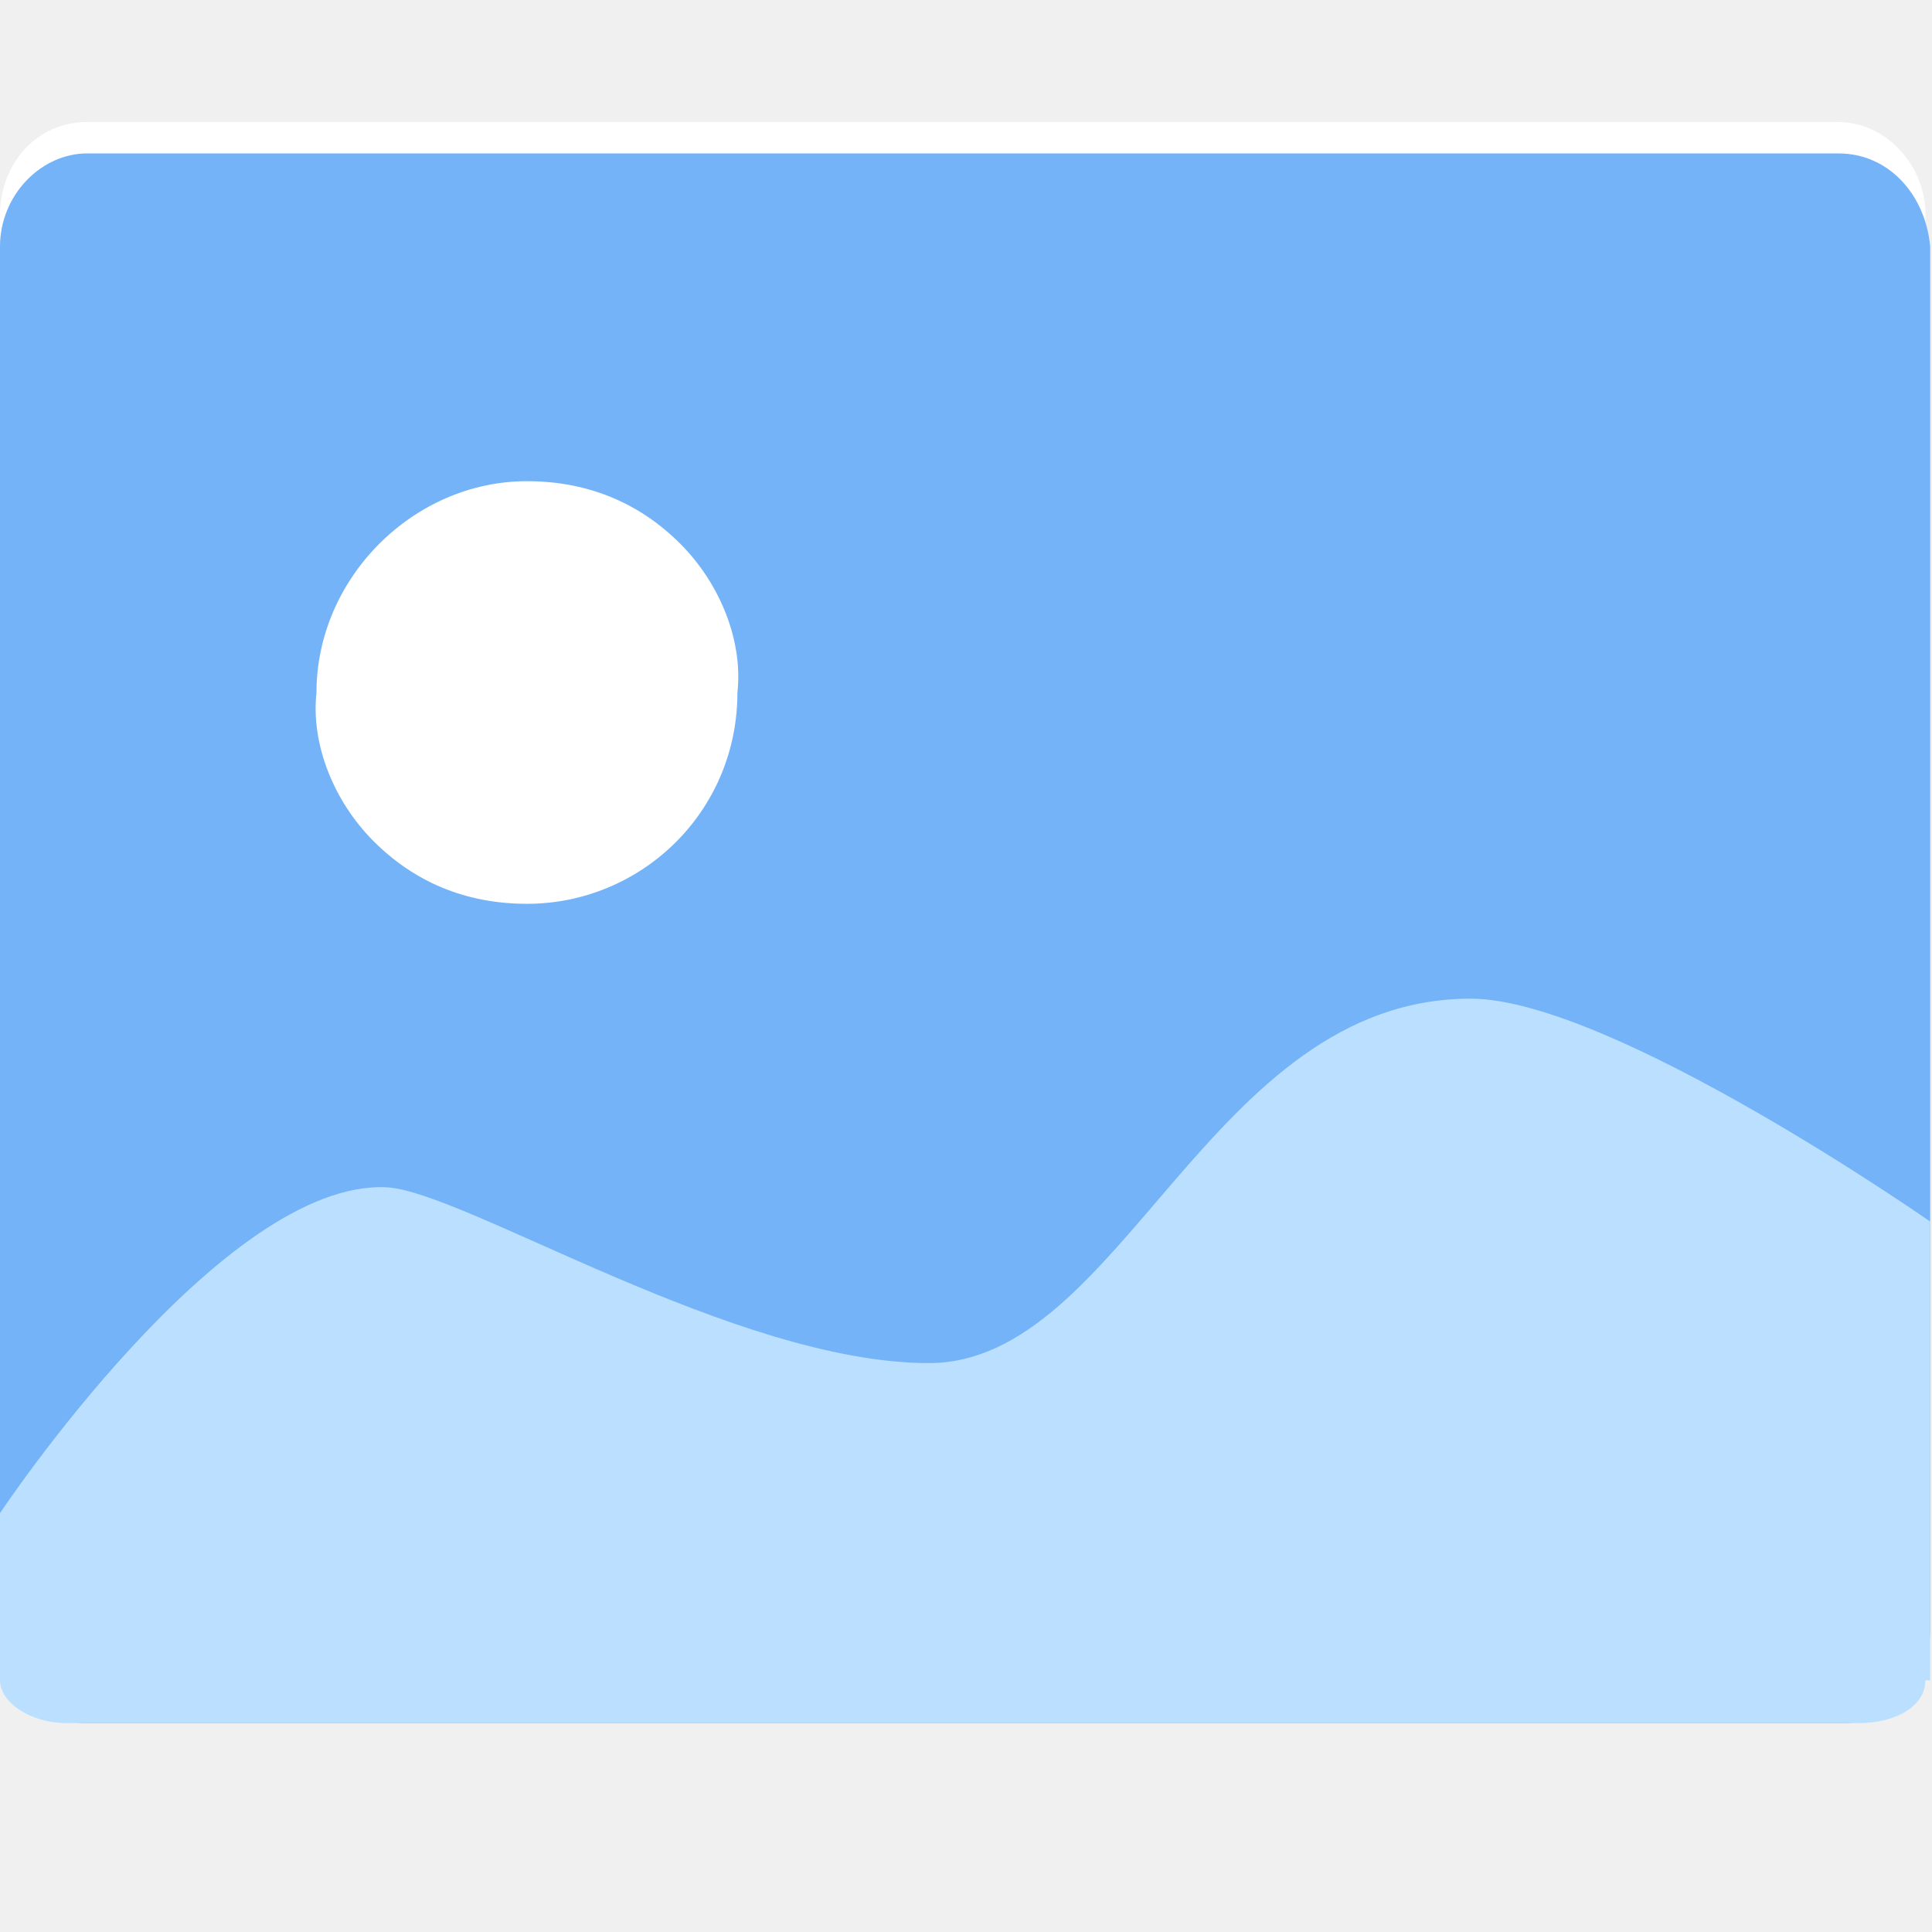
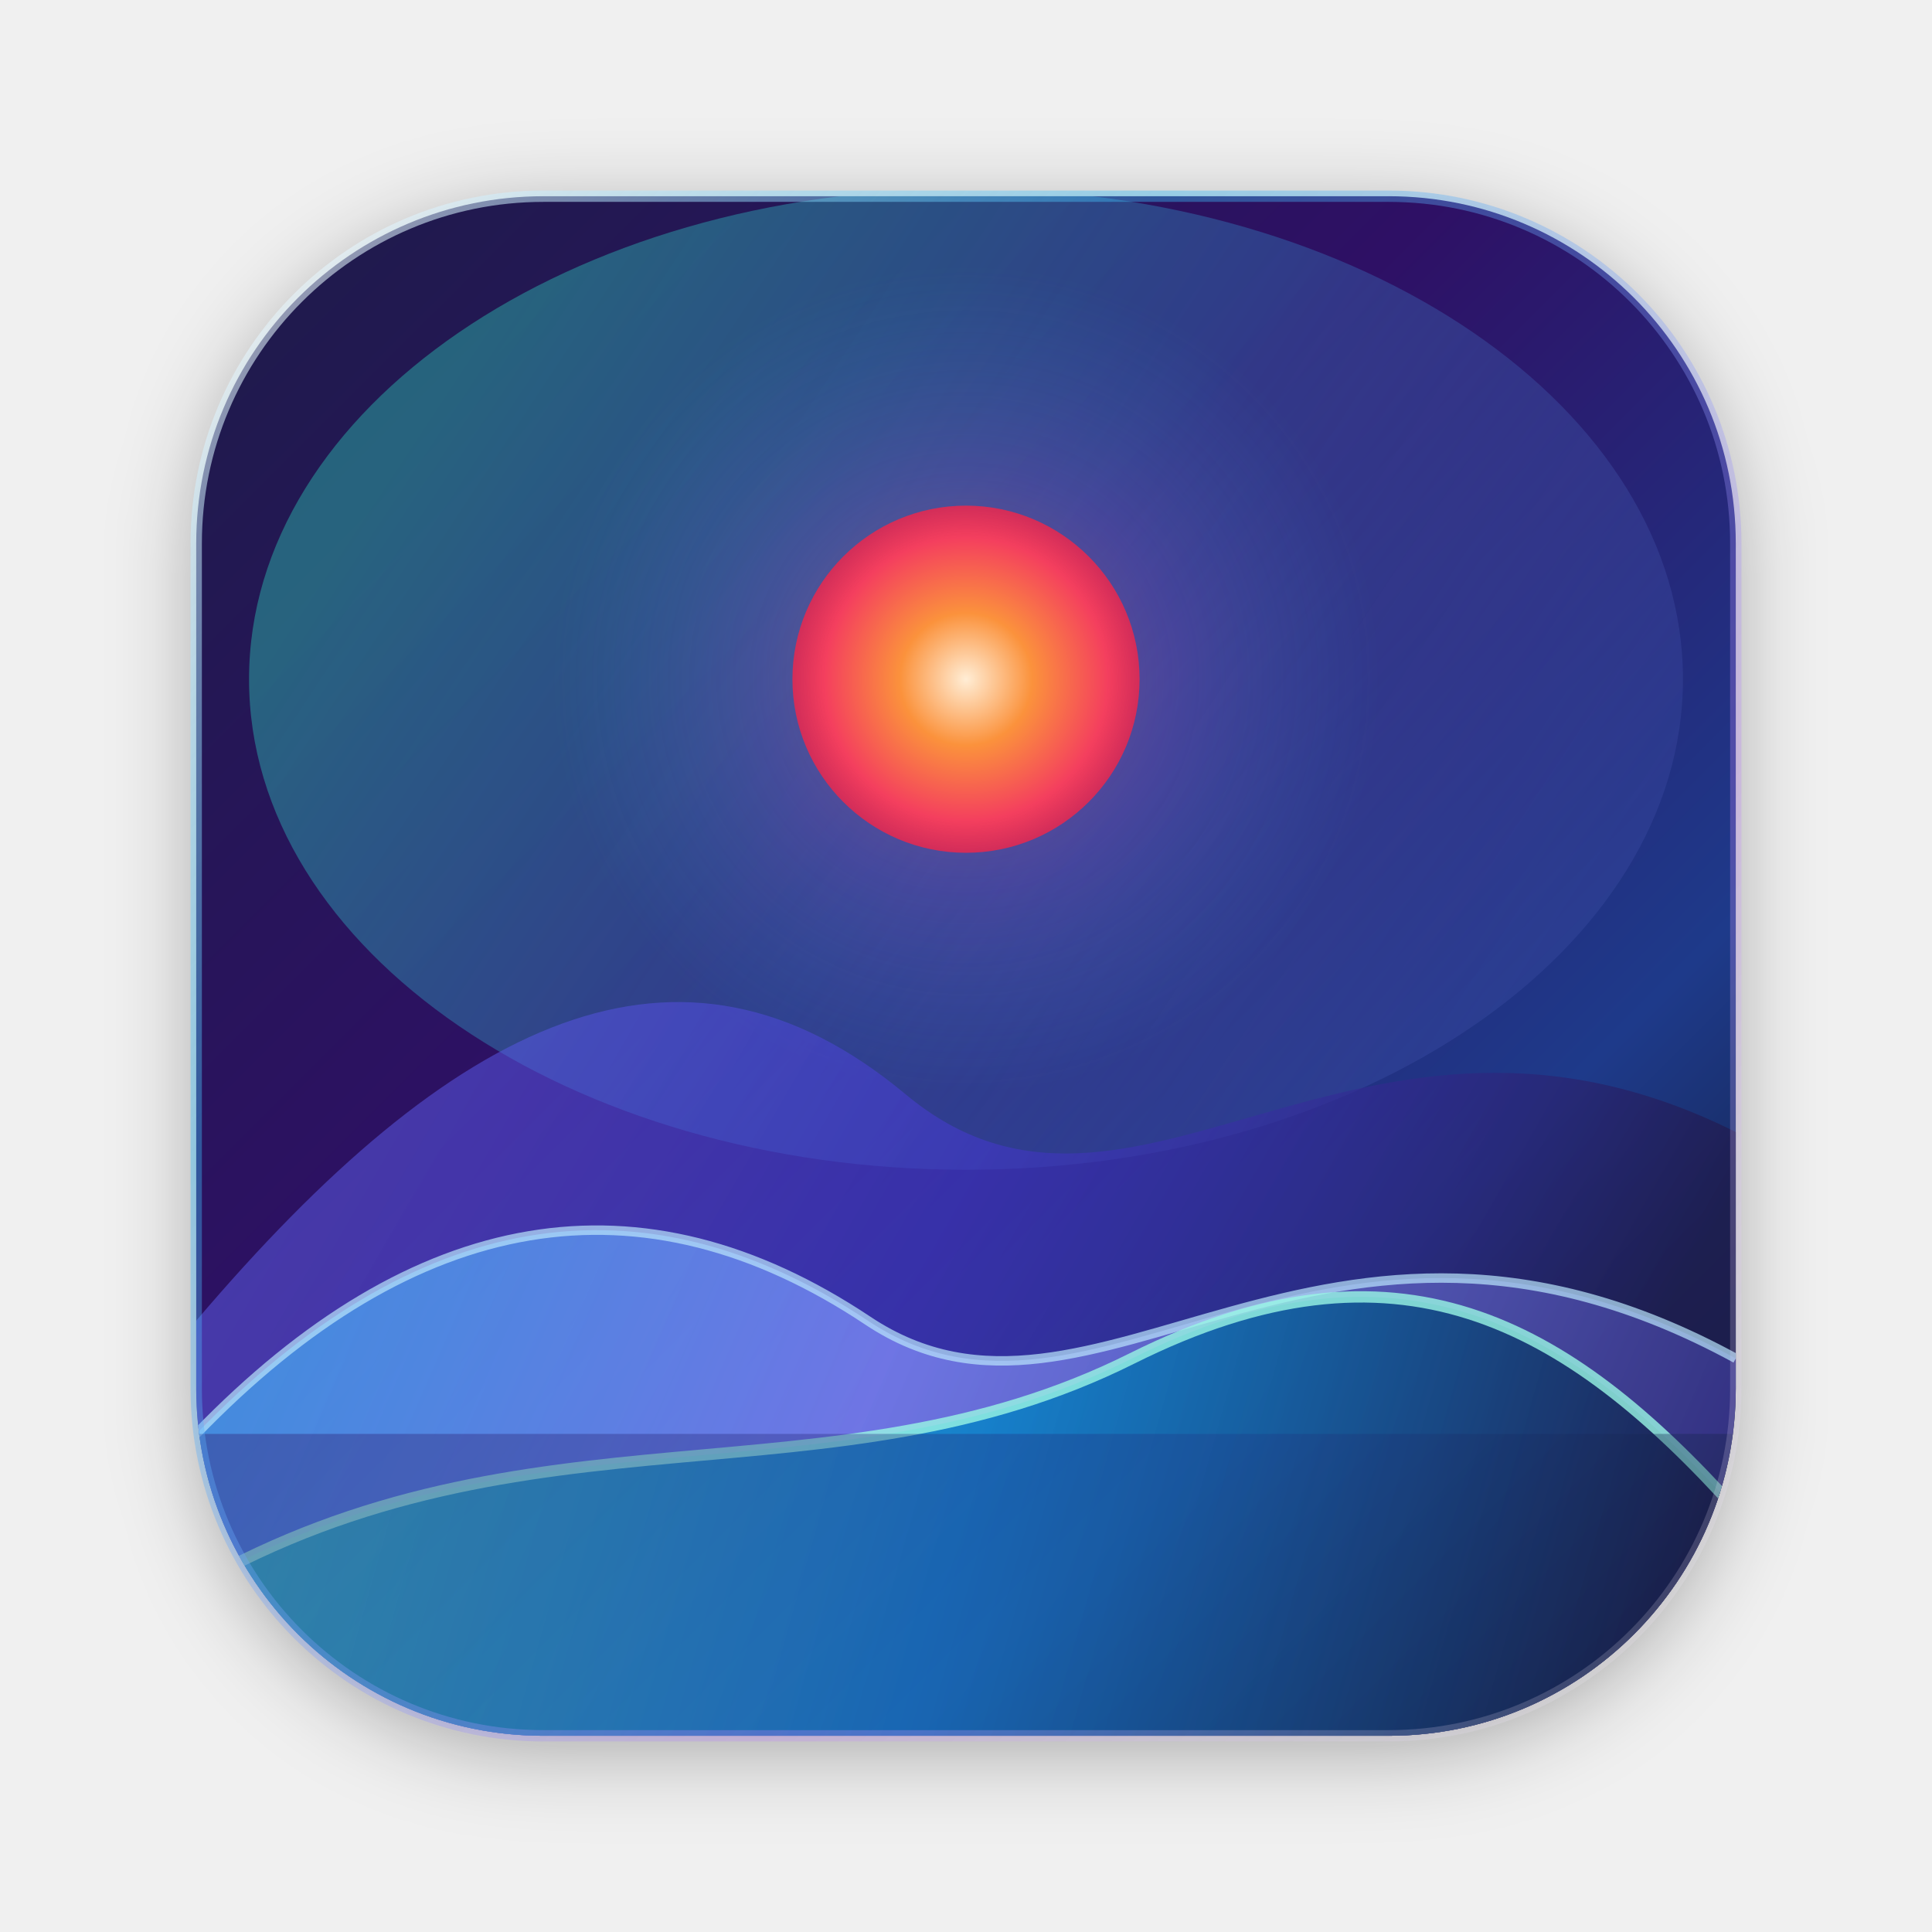
- <svg xmlns="http://www.w3.org/2000/svg" t="1785390323329" class="icon" viewBox="0 0 1024 1024" version="1.1" p-id="6638" width="256" height="256">
-   <path d="M420.384 64.672H974.4c24.288 0 46.176 21.952 46.176 49.44v733.152c0 27.456-19.424 49.44-46.176 49.44H46.176C21.856 896.672 0 874.72 0 847.264V114.112c0-27.456 19.424-49.44 46.176-49.44h374.208z" fill="#FFFFFF" p-id="6639" />
-   <path d="M974.4 81.312H46.176C21.856 81.312 0 103.296 0 130.752v733.152c0 27.456 19.424 49.44 46.176 49.44h930.688c24.288 0 46.176-21.952 46.176-49.44V130.752c-2.464-27.456-21.888-49.44-48.64-49.44" fill="#74B3F8" p-id="6640" />
-   <path d="M1020.48 890.592c0 13.632-15.392 22.72-35.904 22.72H35.904c-20.512 0-35.904-11.36-35.904-22.72v-88.608s117.952-177.216 205.12-172.672c41.024 2.272 184.608 93.152 287.168 93.152s148.704-193.152 287.168-193.152c74.368 0 243.584 118.144 243.584 118.144v243.136h-2.56z" fill="#BBDFFF" p-id="6641" />
-   <path d="M279.296 479.04c-33.152 0-60.288-12.096-81.408-33.312-21.088-21.184-33.152-51.456-30.144-78.688 0-60.544 51.264-112 111.552-112 33.152 0 60.288 12.096 81.408 33.312 21.088 21.184 33.152 51.456 30.144 78.688 0 63.584-51.264 112-111.552 112" fill="#FFFFFF" p-id="6642" />
+ <svg xmlns="http://www.w3.org/2000/svg" width="512" height="512" viewBox="0 0 512 512" fill="none">
+   <defs>
+     <linearGradient id="bgGradient" x1="64" y1="64" x2="448" y2="448" gradientUnits="userSpaceOnUse">
+       <stop offset="0%" stop-color="#1e1b4b" />
+       <stop offset="40%" stop-color="#2e1065" />
+       <stop offset="75%" stop-color="#1e3a8a" />
+       <stop offset="100%" stop-color="#0f172a" />
+     </linearGradient>
+     <linearGradient id="glassBorder" x1="64" y1="64" x2="448" y2="448" gradientUnits="userSpaceOnUse">
+       <stop offset="0%" stop-color="#ffffff" stop-opacity="0.6" />
+       <stop offset="30%" stop-color="#38bdf8" stop-opacity="0.4" />
+       <stop offset="70%" stop-color="#c084fc" stop-opacity="0.3" />
+       <stop offset="100%" stop-color="#ffffff" stop-opacity="0.15" />
+     </linearGradient>
+     <radialGradient id="sunGradient" cx="256" cy="180" r="50" gradientUnits="userSpaceOnUse">
+       <stop offset="0%" stop-color="#ffedd5" />
+       <stop offset="35%" stop-color="#fb923c" />
+       <stop offset="75%" stop-color="#f43f5e" />
+       <stop offset="100%" stop-color="#e11d48" stop-opacity="0.8" />
+     </radialGradient>
+     <radialGradient id="sunGlow" cx="256" cy="180" r="110" gradientUnits="userSpaceOnUse">
+       <stop offset="0%" stop-color="#fb923c" stop-opacity="0.4" />
+       <stop offset="50%" stop-color="#c084fc" stop-opacity="0.15" />
+       <stop offset="100%" stop-color="#38bdf8" stop-opacity="0" />
+     </radialGradient>
+     <linearGradient id="auroraTop" x1="120" y1="100" x2="392" y2="280" gradientUnits="userSpaceOnUse">
+       <stop offset="0%" stop-color="#2dd4bf" stop-opacity="0.4" />
+       <stop offset="50%" stop-color="#38bdf8" stop-opacity="0.25" />
+       <stop offset="100%" stop-color="#818cf8" stop-opacity="0.1" />
+     </linearGradient>
+     <linearGradient id="mtnBack" x1="100" y1="220" x2="412" y2="400" gradientUnits="userSpaceOnUse">
+       <stop offset="0%" stop-color="#6366f1" stop-opacity="0.5" />
+       <stop offset="50%" stop-color="#4338ca" stop-opacity="0.6" />
+       <stop offset="100%" stop-color="#1e1b4b" stop-opacity="0.8" />
+     </linearGradient>
+     <linearGradient id="mtnMid" x1="64" y1="280" x2="448" y2="448" gradientUnits="userSpaceOnUse">
+       <stop offset="0%" stop-color="#38bdf8" stop-opacity="0.65" />
+       <stop offset="45%" stop-color="#818cf8" stop-opacity="0.75" />
+       <stop offset="100%" stop-color="#312e81" stop-opacity="0.9" />
+     </linearGradient>
+     <linearGradient id="mtnFront" x1="64" y1="340" x2="448" y2="448" gradientUnits="userSpaceOnUse">
+       <stop offset="0%" stop-color="#2dd4bf" stop-opacity="0.7" />
+       <stop offset="50%" stop-color="#0284c7" stop-opacity="0.8" />
+       <stop offset="100%" stop-color="#1e1b4b" stop-opacity="0.95" />
+     </linearGradient>
+     <clipPath id="squircleClip">
+       <rect x="52" y="52" width="408" height="408" rx="92" />
+     </clipPath>
+   </defs>
+   <rect x="54" y="58" width="404" height="404" rx="90" fill="#000000" fill-opacity="0.35" filter="blur(12px)" />
+   <g clip-path="url(#squircleClip)">
+     <rect x="52" y="52" width="408" height="408" fill="url(#bgGradient)" />
+     <ellipse cx="256" cy="180" rx="190" ry="130" fill="url(#auroraTop)" />
+     <circle cx="256" cy="180" r="110" fill="url(#sunGlow)" />
+     <circle cx="256" cy="180" r="46" fill="url(#sunGradient)" />
+     <path d="M52 350 C120 270, 180 240, 240 290 C300 340, 360 250, 460 300 L460 460 L52 460 Z" fill="url(#mtnBack)" />
+     <path d="M52 380 C110 320, 170 310, 230 350 C290 390, 350 300, 460 360 L460 460 L52 460 Z" fill="url(#mtnMid)" />
+     <path d="M52 380 C110 320, 170 310, 230 350 C290 390, 350 300, 460 360" stroke="#bae6fd" stroke-width="2.5" stroke-opacity="0.7" fill="none" />
+     <path d="M52 420 C140 370, 220 400, 300 360 C370 325, 415 350, 460 400 L460 460 L52 460 Z" fill="url(#mtnFront)" />
+     <path d="M52 420 C140 370, 220 400, 300 360 C370 325, 415 350, 460 400" stroke="#99f6e4" stroke-width="3" stroke-opacity="0.8" fill="none" />
+     <rect x="52" y="380" width="408" height="80" fill="url(#bgGradient)" fill-opacity="0.35" />
+   </g>
+   <rect x="52" y="52" width="408" height="408" rx="92" stroke="url(#glassBorder)" stroke-width="3" fill="none" />
</svg>
